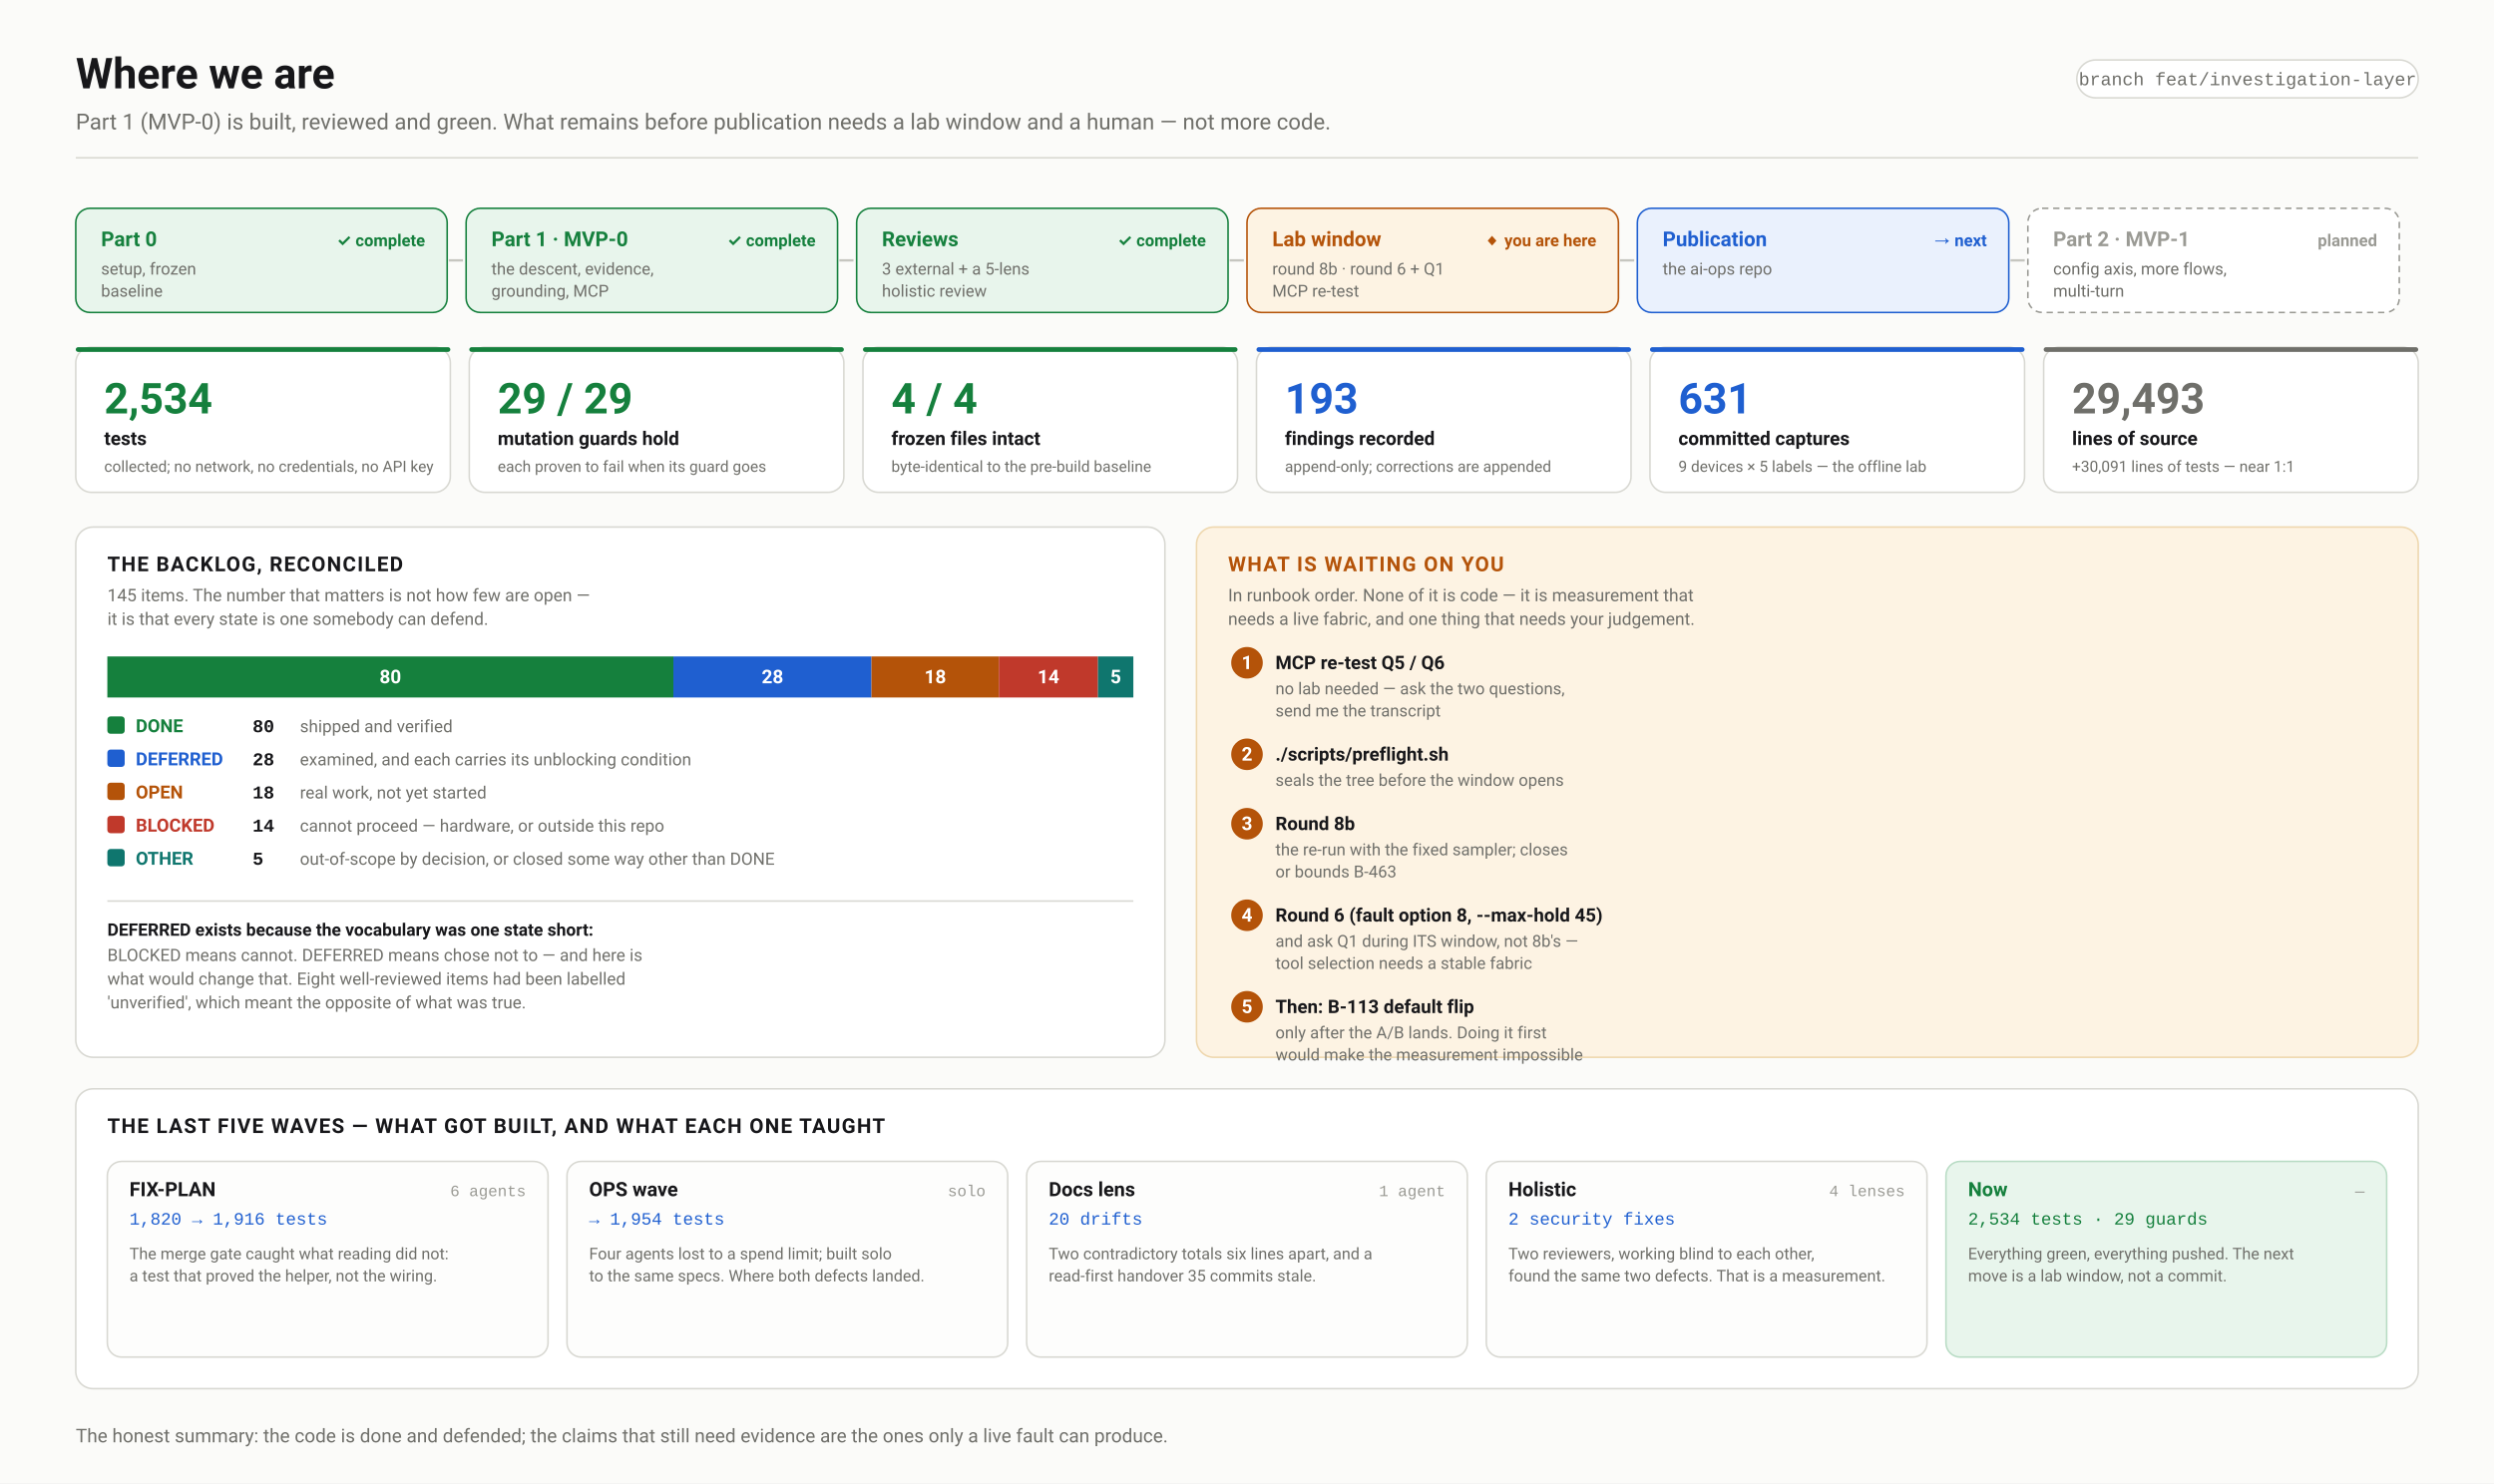
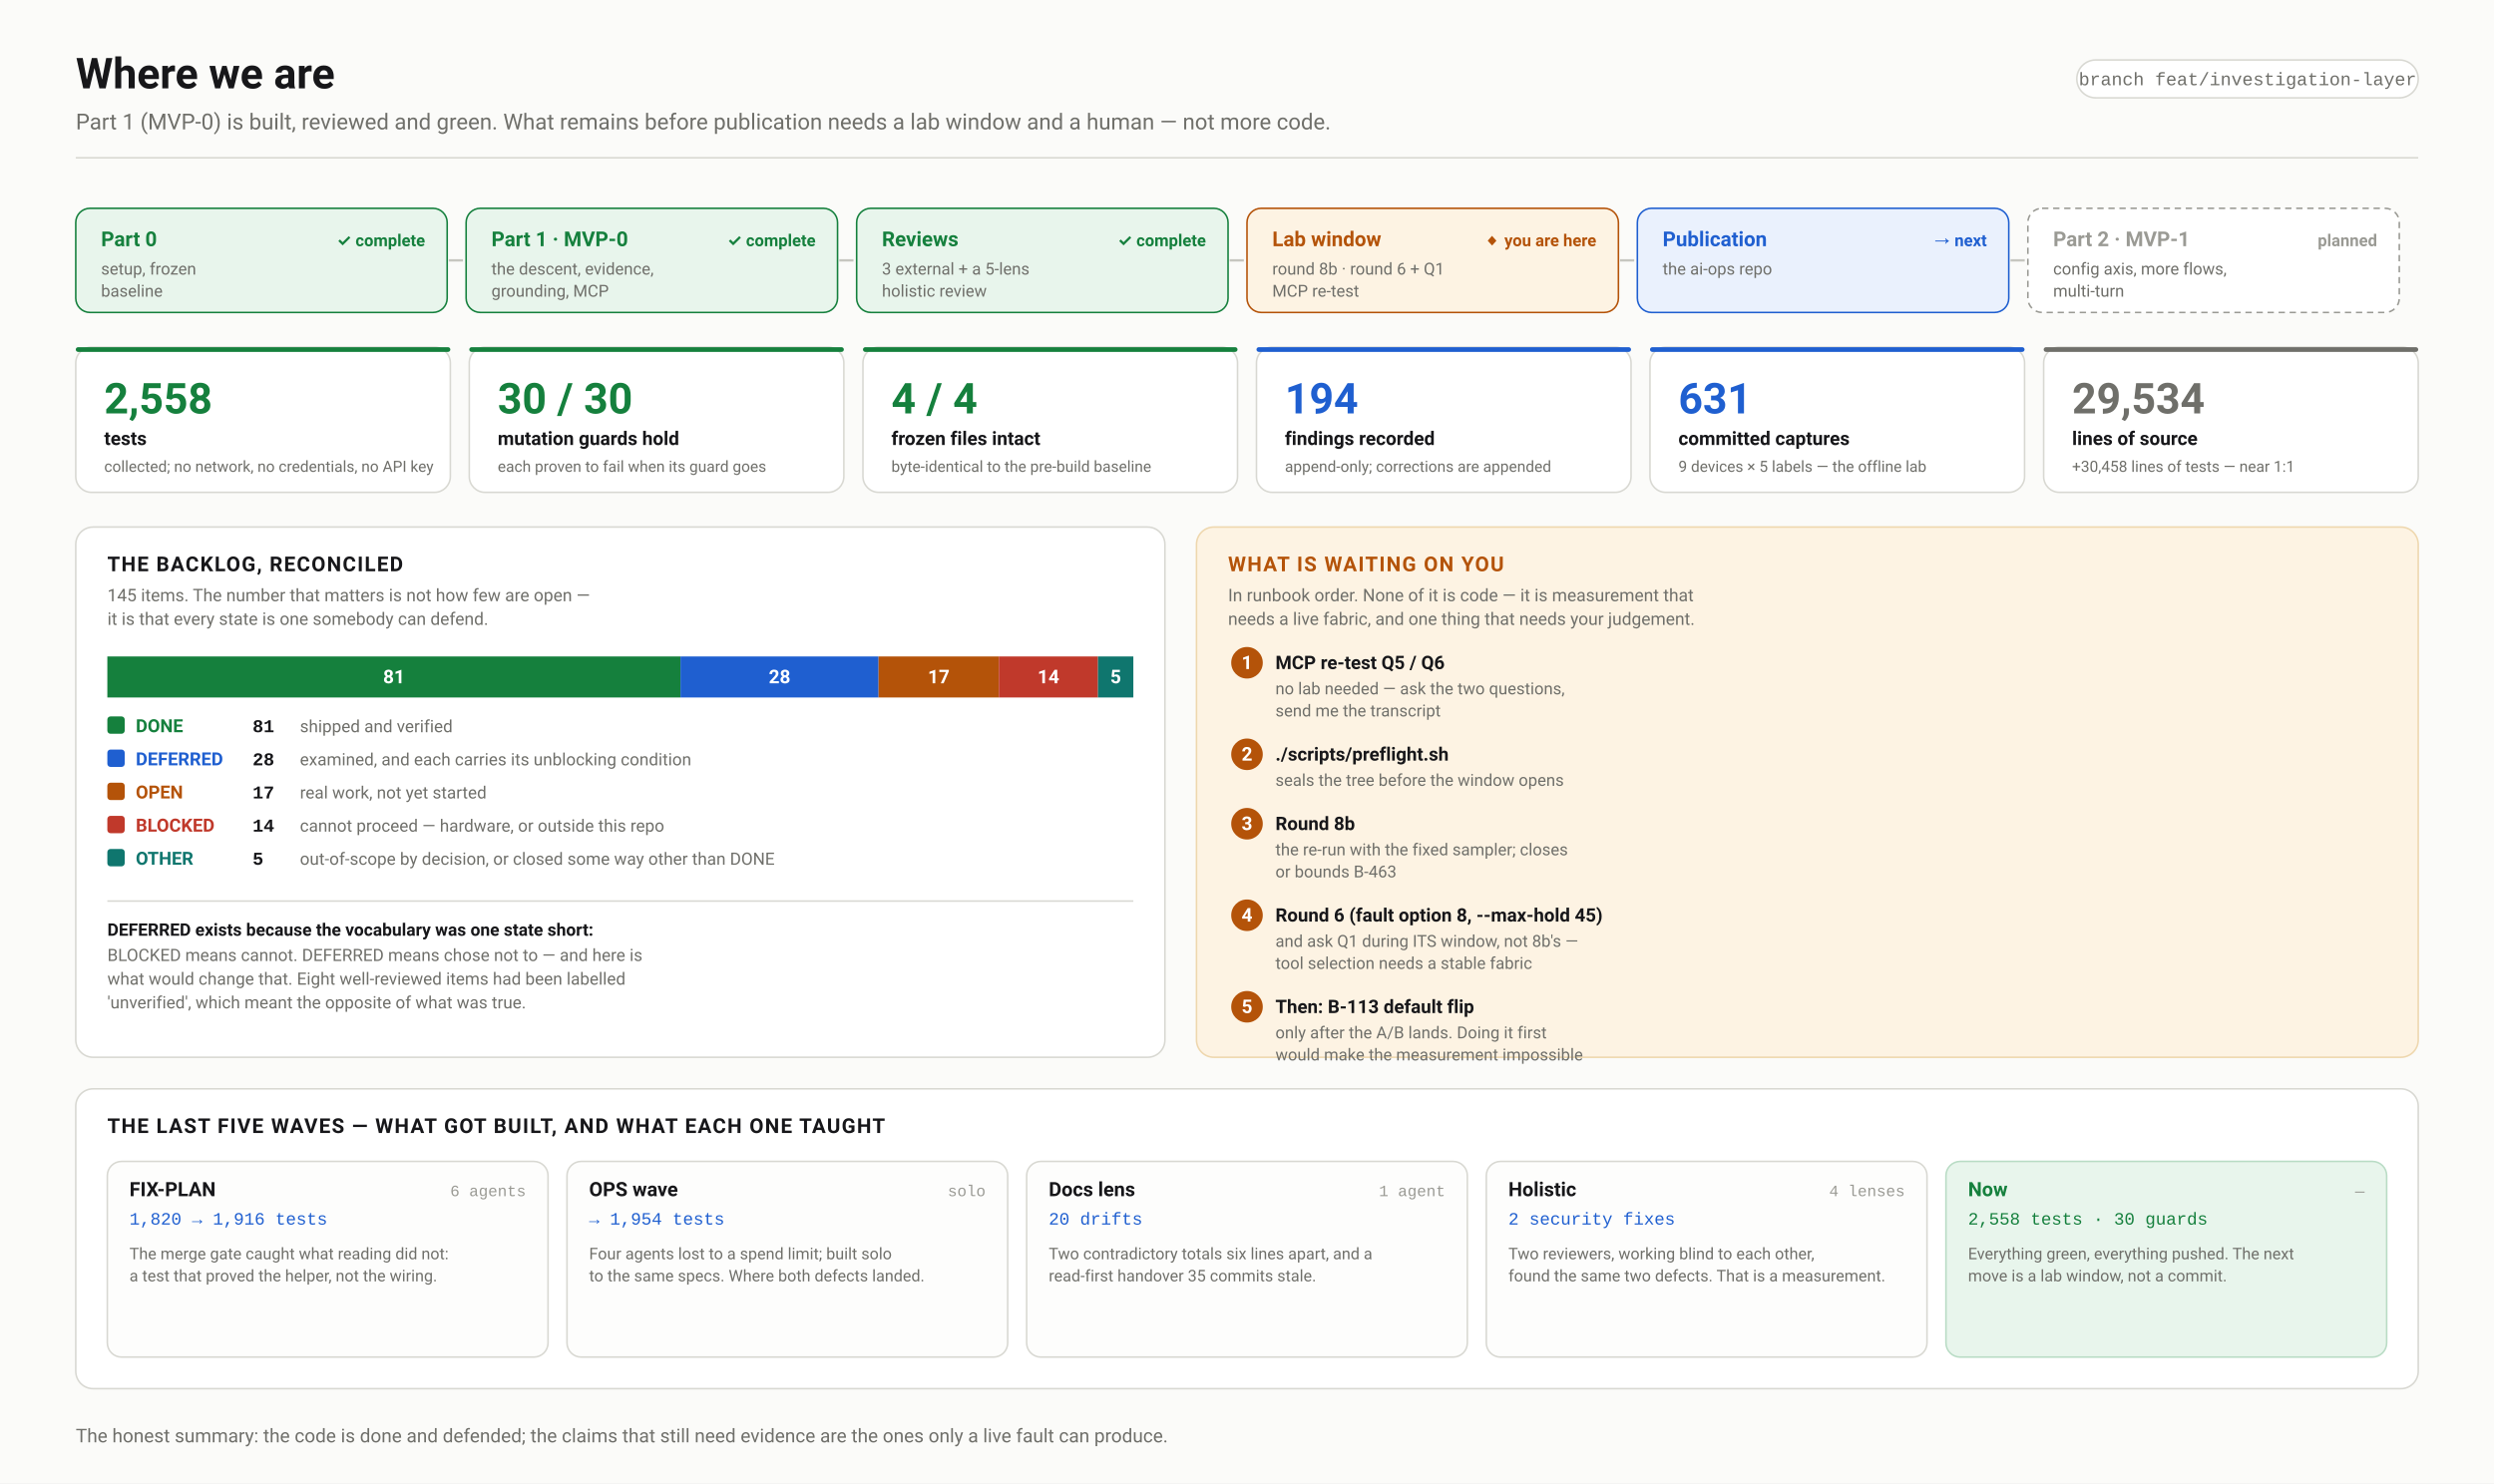
<svg xmlns="http://www.w3.org/2000/svg" width="1580" height="940" viewBox="0 0 1580 940" font-family="ui-sans-serif,-apple-system,'Segoe UI',Roboto,Helvetica,Arial,sans-serif">
  <defs>
    <marker id="arw" viewBox="0 0 10 10" refX="9" refY="5" markerWidth="6" markerHeight="6" orient="auto-start-reverse">
      <path d="M 0 0 L 10 5 L 0 10 z" fill="#6f6f6a" />
    </marker>
    <marker id="arwb" viewBox="0 0 10 10" refX="9" refY="5" markerWidth="6" markerHeight="6" orient="auto-start-reverse">
      <path d="M 0 0 L 10 5 L 0 10 z" fill="#1f5fd0" />
    </marker>
    <marker id="arwr" viewBox="0 0 10 10" refX="9" refY="5" markerWidth="6" markerHeight="6" orient="auto-start-reverse">
      <path d="M 0 0 L 10 5 L 0 10 z" fill="#c0392b" />
    </marker>
    <marker id="arwp" viewBox="0 0 10 10" refX="9" refY="5" markerWidth="6" markerHeight="6" orient="auto-start-reverse">
      <path d="M 0 0 L 10 5 L 0 10 z" fill="#6d28d9" />
    </marker>
    <marker id="arwg" viewBox="0 0 10 10" refX="9" refY="5" markerWidth="6" markerHeight="6" orient="auto-start-reverse">
      <path d="M 0 0 L 10 5 L 0 10 z" fill="#15803d" />
    </marker>
  </defs>
  <rect width="1580" height="940" fill="#fbfbf9" />
  <text x="48.0" y="56.0" font-family="ui-sans-serif,-apple-system,'Segoe UI',Roboto,Helvetica,Arial,sans-serif" font-size="27" font-weight="700" fill="#17171a" text-anchor="start">Where we are</text>
  <text x="48.0" y="82.0" font-family="ui-sans-serif,-apple-system,'Segoe UI',Roboto,Helvetica,Arial,sans-serif" font-size="14" font-weight="400" fill="#6f6f6a" text-anchor="start">Part 1 (MVP-0) is built, reviewed and green. What remains before publication needs a lab window and a human — not more code.</text>
  <rect x="1315.7" y="38.0" width="216.3" height="24.0" rx="12" fill="#fff" stroke="#d8d8d2" stroke-width="1" />
  <text x="1423.9" y="54.0" font-family="ui-monospace,'SF Mono',Menlo,Consolas,'Liberation Mono',monospace" font-size="11.5" font-weight="400" fill="#6f6f6a" text-anchor="middle">branch feat/investigation-layer</text>
  <line x1="48.0" y1="100.0" x2="1532.0" y2="100.0" stroke="#d8d8d2" stroke-width="1" />
  <rect x="48.0" y="132.0" width="235.3" height="66.0" rx="9" fill="#e8f5ec" stroke="#15803d" stroke-width="1" />
  <text x="64.0" y="156.0" font-family="ui-sans-serif,-apple-system,'Segoe UI',Roboto,Helvetica,Arial,sans-serif" font-size="13" font-weight="700" fill="#15803d" text-anchor="start">Part 0</text>
  <text x="64.0" y="174.0" font-family="ui-sans-serif,-apple-system,'Segoe UI',Roboto,Helvetica,Arial,sans-serif" font-size="10.5" font-weight="400" fill="#6f6f6a" text-anchor="start">setup, frozen</text>
  <text x="64.0" y="188.0" font-family="ui-sans-serif,-apple-system,'Segoe UI',Roboto,Helvetica,Arial,sans-serif" font-size="10.5" font-weight="400" fill="#6f6f6a" text-anchor="start">baseline</text>
  <text x="269.3" y="156.0" font-family="ui-sans-serif,-apple-system,'Segoe UI',Roboto,Helvetica,Arial,sans-serif" font-size="10.5" font-weight="700" fill="#15803d" text-anchor="end">✓ complete</text>
  <line x1="284.3" y1="165.0" x2="293.3" y2="165.0" stroke="#c6c6c0" stroke-width="1.5" />
  <rect x="295.3" y="132.0" width="235.3" height="66.0" rx="9" fill="#e8f5ec" stroke="#15803d" stroke-width="1" />
  <text x="311.3" y="156.0" font-family="ui-sans-serif,-apple-system,'Segoe UI',Roboto,Helvetica,Arial,sans-serif" font-size="13" font-weight="700" fill="#15803d" text-anchor="start">Part 1 · MVP-0</text>
  <text x="311.3" y="174.0" font-family="ui-sans-serif,-apple-system,'Segoe UI',Roboto,Helvetica,Arial,sans-serif" font-size="10.5" font-weight="400" fill="#6f6f6a" text-anchor="start">the descent, evidence,</text>
  <text x="311.3" y="188.0" font-family="ui-sans-serif,-apple-system,'Segoe UI',Roboto,Helvetica,Arial,sans-serif" font-size="10.5" font-weight="400" fill="#6f6f6a" text-anchor="start">grounding, MCP</text>
  <text x="516.7" y="156.0" font-family="ui-sans-serif,-apple-system,'Segoe UI',Roboto,Helvetica,Arial,sans-serif" font-size="10.5" font-weight="700" fill="#15803d" text-anchor="end">✓ complete</text>
  <line x1="531.7" y1="165.0" x2="540.7" y2="165.0" stroke="#c6c6c0" stroke-width="1.5" />
  <rect x="542.7" y="132.0" width="235.3" height="66.0" rx="9" fill="#e8f5ec" stroke="#15803d" stroke-width="1" />
  <text x="558.7" y="156.0" font-family="ui-sans-serif,-apple-system,'Segoe UI',Roboto,Helvetica,Arial,sans-serif" font-size="13" font-weight="700" fill="#15803d" text-anchor="start">Reviews</text>
  <text x="558.7" y="174.0" font-family="ui-sans-serif,-apple-system,'Segoe UI',Roboto,Helvetica,Arial,sans-serif" font-size="10.5" font-weight="400" fill="#6f6f6a" text-anchor="start">3 external + a 5-lens</text>
  <text x="558.7" y="188.0" font-family="ui-sans-serif,-apple-system,'Segoe UI',Roboto,Helvetica,Arial,sans-serif" font-size="10.5" font-weight="400" fill="#6f6f6a" text-anchor="start">holistic review</text>
  <text x="764.0" y="156.0" font-family="ui-sans-serif,-apple-system,'Segoe UI',Roboto,Helvetica,Arial,sans-serif" font-size="10.5" font-weight="700" fill="#15803d" text-anchor="end">✓ complete</text>
  <line x1="779.0" y1="165.0" x2="788.0" y2="165.0" stroke="#c6c6c0" stroke-width="1.5" />
  <rect x="790.0" y="132.0" width="235.3" height="66.0" rx="9" fill="#fdf3e3" stroke="#b45309" stroke-width="1" />
  <text x="806.0" y="156.0" font-family="ui-sans-serif,-apple-system,'Segoe UI',Roboto,Helvetica,Arial,sans-serif" font-size="13" font-weight="700" fill="#b45309" text-anchor="start">Lab window</text>
  <text x="806.0" y="174.0" font-family="ui-sans-serif,-apple-system,'Segoe UI',Roboto,Helvetica,Arial,sans-serif" font-size="10.5" font-weight="400" fill="#6f6f6a" text-anchor="start">round 8b · round 6 + Q1</text>
  <text x="806.0" y="188.0" font-family="ui-sans-serif,-apple-system,'Segoe UI',Roboto,Helvetica,Arial,sans-serif" font-size="10.5" font-weight="400" fill="#6f6f6a" text-anchor="start">MCP re-test</text>
  <text x="1011.3" y="156.0" font-family="ui-sans-serif,-apple-system,'Segoe UI',Roboto,Helvetica,Arial,sans-serif" font-size="10.5" font-weight="700" fill="#b45309" text-anchor="end">◆ you are here</text>
  <line x1="1026.3" y1="165.0" x2="1035.3" y2="165.0" stroke="#c6c6c0" stroke-width="1.5" />
  <rect x="1037.3" y="132.0" width="235.3" height="66.0" rx="9" fill="#eaf1fd" stroke="#1f5fd0" stroke-width="1" />
  <text x="1053.3" y="156.0" font-family="ui-sans-serif,-apple-system,'Segoe UI',Roboto,Helvetica,Arial,sans-serif" font-size="13" font-weight="700" fill="#1f5fd0" text-anchor="start">Publication</text>
  <text x="1053.3" y="174.0" font-family="ui-sans-serif,-apple-system,'Segoe UI',Roboto,Helvetica,Arial,sans-serif" font-size="10.5" font-weight="400" fill="#6f6f6a" text-anchor="start">the ai-ops repo</text>
  <text x="1258.7" y="156.0" font-family="ui-sans-serif,-apple-system,'Segoe UI',Roboto,Helvetica,Arial,sans-serif" font-size="10.5" font-weight="700" fill="#1f5fd0" text-anchor="end">→ next</text>
  <line x1="1273.7" y1="165.0" x2="1282.7" y2="165.0" stroke="#c6c6c0" stroke-width="1.5" />
  <rect x="1284.7" y="132.0" width="235.3" height="66.0" rx="9" fill="#ffffff" stroke="#9a9a94" stroke-width="1" stroke-dasharray="4 3" />
  <text x="1300.7" y="156.0" font-family="ui-sans-serif,-apple-system,'Segoe UI',Roboto,Helvetica,Arial,sans-serif" font-size="13" font-weight="700" fill="#9a9a94" text-anchor="start">Part 2 · MVP-1</text>
  <text x="1300.7" y="174.0" font-family="ui-sans-serif,-apple-system,'Segoe UI',Roboto,Helvetica,Arial,sans-serif" font-size="10.5" font-weight="400" fill="#6f6f6a" text-anchor="start">config axis, more flows,</text>
  <text x="1300.7" y="188.0" font-family="ui-sans-serif,-apple-system,'Segoe UI',Roboto,Helvetica,Arial,sans-serif" font-size="10.5" font-weight="400" fill="#6f6f6a" text-anchor="start">multi-turn</text>
  <text x="1506.0" y="156.0" font-family="ui-sans-serif,-apple-system,'Segoe UI',Roboto,Helvetica,Arial,sans-serif" font-size="10.5" font-weight="700" fill="#9a9a94" text-anchor="end">planned</text>
  <rect x="48.0" y="220.0" width="237.3" height="92.0" rx="10" fill="#ffffff" stroke="#d8d8d2" stroke-width="1" />
  <rect x="48.0" y="220.0" width="237.3" height="3.0" rx="1.5" fill="#15803d" stroke="none" stroke-width="1" />
-   <text x="66.0" y="262.0" font-family="ui-sans-serif,-apple-system,'Segoe UI',Roboto,Helvetica,Arial,sans-serif" font-size="27" font-weight="700" fill="#15803d" text-anchor="start">2,534</text>
+   <text x="66.0" y="262.0" font-family="ui-sans-serif,-apple-system,'Segoe UI',Roboto,Helvetica,Arial,sans-serif" font-size="27" font-weight="700" fill="#15803d" text-anchor="start">2,558</text>
  <text x="66.0" y="282.0" font-family="ui-sans-serif,-apple-system,'Segoe UI',Roboto,Helvetica,Arial,sans-serif" font-size="12" font-weight="600" fill="#17171a" text-anchor="start">tests</text>
  <text x="66.0" y="299.0" font-family="ui-sans-serif,-apple-system,'Segoe UI',Roboto,Helvetica,Arial,sans-serif" font-size="9.8" font-weight="400" fill="#6f6f6a" text-anchor="start">collected; no network, no credentials, no API key</text>
  <rect x="297.3" y="220.0" width="237.3" height="92.0" rx="10" fill="#ffffff" stroke="#d8d8d2" stroke-width="1" />
  <rect x="297.3" y="220.0" width="237.3" height="3.0" rx="1.5" fill="#15803d" stroke="none" stroke-width="1" />
-   <text x="315.3" y="262.0" font-family="ui-sans-serif,-apple-system,'Segoe UI',Roboto,Helvetica,Arial,sans-serif" font-size="27" font-weight="700" fill="#15803d" text-anchor="start">29 / 29</text>
+   <text x="315.3" y="262.0" font-family="ui-sans-serif,-apple-system,'Segoe UI',Roboto,Helvetica,Arial,sans-serif" font-size="27" font-weight="700" fill="#15803d" text-anchor="start">30 / 30</text>
  <text x="315.3" y="282.0" font-family="ui-sans-serif,-apple-system,'Segoe UI',Roboto,Helvetica,Arial,sans-serif" font-size="12" font-weight="600" fill="#17171a" text-anchor="start">mutation guards hold</text>
  <text x="315.3" y="299.0" font-family="ui-sans-serif,-apple-system,'Segoe UI',Roboto,Helvetica,Arial,sans-serif" font-size="9.8" font-weight="400" fill="#6f6f6a" text-anchor="start">each proven to fail when its guard goes</text>
  <rect x="546.7" y="220.0" width="237.3" height="92.0" rx="10" fill="#ffffff" stroke="#d8d8d2" stroke-width="1" />
  <rect x="546.7" y="220.0" width="237.3" height="3.0" rx="1.5" fill="#15803d" stroke="none" stroke-width="1" />
  <text x="564.7" y="262.0" font-family="ui-sans-serif,-apple-system,'Segoe UI',Roboto,Helvetica,Arial,sans-serif" font-size="27" font-weight="700" fill="#15803d" text-anchor="start">4 / 4</text>
  <text x="564.7" y="282.0" font-family="ui-sans-serif,-apple-system,'Segoe UI',Roboto,Helvetica,Arial,sans-serif" font-size="12" font-weight="600" fill="#17171a" text-anchor="start">frozen files intact</text>
  <text x="564.7" y="299.0" font-family="ui-sans-serif,-apple-system,'Segoe UI',Roboto,Helvetica,Arial,sans-serif" font-size="9.8" font-weight="400" fill="#6f6f6a" text-anchor="start">byte-identical to the pre-build baseline</text>
  <rect x="796.0" y="220.0" width="237.3" height="92.0" rx="10" fill="#ffffff" stroke="#d8d8d2" stroke-width="1" />
  <rect x="796.0" y="220.0" width="237.3" height="3.0" rx="1.5" fill="#1f5fd0" stroke="none" stroke-width="1" />
-   <text x="814.0" y="262.0" font-family="ui-sans-serif,-apple-system,'Segoe UI',Roboto,Helvetica,Arial,sans-serif" font-size="27" font-weight="700" fill="#1f5fd0" text-anchor="start">193</text>
+   <text x="814.0" y="262.0" font-family="ui-sans-serif,-apple-system,'Segoe UI',Roboto,Helvetica,Arial,sans-serif" font-size="27" font-weight="700" fill="#1f5fd0" text-anchor="start">194</text>
  <text x="814.0" y="282.0" font-family="ui-sans-serif,-apple-system,'Segoe UI',Roboto,Helvetica,Arial,sans-serif" font-size="12" font-weight="600" fill="#17171a" text-anchor="start">findings recorded</text>
  <text x="814.0" y="299.0" font-family="ui-sans-serif,-apple-system,'Segoe UI',Roboto,Helvetica,Arial,sans-serif" font-size="9.8" font-weight="400" fill="#6f6f6a" text-anchor="start">append-only; corrections are appended</text>
  <rect x="1045.3" y="220.0" width="237.3" height="92.0" rx="10" fill="#ffffff" stroke="#d8d8d2" stroke-width="1" />
  <rect x="1045.3" y="220.0" width="237.3" height="3.0" rx="1.5" fill="#1f5fd0" stroke="none" stroke-width="1" />
  <text x="1063.3" y="262.0" font-family="ui-sans-serif,-apple-system,'Segoe UI',Roboto,Helvetica,Arial,sans-serif" font-size="27" font-weight="700" fill="#1f5fd0" text-anchor="start">631</text>
  <text x="1063.3" y="282.0" font-family="ui-sans-serif,-apple-system,'Segoe UI',Roboto,Helvetica,Arial,sans-serif" font-size="12" font-weight="600" fill="#17171a" text-anchor="start">committed captures</text>
  <text x="1063.3" y="299.0" font-family="ui-sans-serif,-apple-system,'Segoe UI',Roboto,Helvetica,Arial,sans-serif" font-size="9.8" font-weight="400" fill="#6f6f6a" text-anchor="start">9 devices × 5 labels — the offline lab</text>
  <rect x="1294.7" y="220.0" width="237.3" height="92.0" rx="10" fill="#ffffff" stroke="#d8d8d2" stroke-width="1" />
  <rect x="1294.7" y="220.0" width="237.3" height="3.0" rx="1.5" fill="#6f6f6a" stroke="none" stroke-width="1" />
-   <text x="1312.7" y="262.0" font-family="ui-sans-serif,-apple-system,'Segoe UI',Roboto,Helvetica,Arial,sans-serif" font-size="27" font-weight="700" fill="#6f6f6a" text-anchor="start">29,493</text>
+   <text x="1312.7" y="262.0" font-family="ui-sans-serif,-apple-system,'Segoe UI',Roboto,Helvetica,Arial,sans-serif" font-size="27" font-weight="700" fill="#6f6f6a" text-anchor="start">29,534</text>
  <text x="1312.7" y="282.0" font-family="ui-sans-serif,-apple-system,'Segoe UI',Roboto,Helvetica,Arial,sans-serif" font-size="12" font-weight="600" fill="#17171a" text-anchor="start">lines of source</text>
-   <text x="1312.7" y="299.0" font-family="ui-sans-serif,-apple-system,'Segoe UI',Roboto,Helvetica,Arial,sans-serif" font-size="9.8" font-weight="400" fill="#6f6f6a" text-anchor="start">+30,091 lines of tests — near 1:1</text>
+   <text x="1312.7" y="299.0" font-family="ui-sans-serif,-apple-system,'Segoe UI',Roboto,Helvetica,Arial,sans-serif" font-size="9.8" font-weight="400" fill="#6f6f6a" text-anchor="start">+30,458 lines of tests — near 1:1</text>
  <rect x="48.0" y="334.0" width="690.0" height="336.0" rx="11" fill="#ffffff" stroke="#d8d8d2" stroke-width="1" />
  <text x="68.0" y="362.0" font-family="ui-sans-serif,-apple-system,'Segoe UI',Roboto,Helvetica,Arial,sans-serif" font-size="13" font-weight="700" fill="#17171a" text-anchor="start" letter-spacing="0.8">THE BACKLOG, RECONCILED</text>
  <text x="68.0" y="381.0" font-family="ui-sans-serif,-apple-system,'Segoe UI',Roboto,Helvetica,Arial,sans-serif" font-size="11" font-weight="400" fill="#6f6f6a" text-anchor="start">145 items. The number that matters is not how few are open —</text>
  <text x="68.0" y="396.0" font-family="ui-sans-serif,-apple-system,'Segoe UI',Roboto,Helvetica,Arial,sans-serif" font-size="11" font-weight="400" fill="#6f6f6a" text-anchor="start">it is that every state is one somebody can defend.</text>
-   <rect x="68.0" y="416.0" width="358.6" height="26.0" rx="0" fill="#15803d" stroke="none" stroke-width="1" />
-   <text x="247.3" y="433.0" font-family="ui-sans-serif,-apple-system,'Segoe UI',Roboto,Helvetica,Arial,sans-serif" font-size="12" font-weight="700" fill="#fff" text-anchor="middle">80</text>
-   <rect x="426.6" y="416.0" width="125.5" height="26.0" rx="0" fill="#1f5fd0" stroke="none" stroke-width="1" />
-   <text x="489.4" y="433.0" font-family="ui-sans-serif,-apple-system,'Segoe UI',Roboto,Helvetica,Arial,sans-serif" font-size="12" font-weight="700" fill="#fff" text-anchor="middle">28</text>
-   <rect x="552.1" y="416.0" width="80.7" height="26.0" rx="0" fill="#b45309" stroke="none" stroke-width="1" />
-   <text x="592.5" y="433.0" font-family="ui-sans-serif,-apple-system,'Segoe UI',Roboto,Helvetica,Arial,sans-serif" font-size="12" font-weight="700" fill="#fff" text-anchor="middle">18</text>
+   <rect x="68.0" y="416.0" width="363.1" height="26.0" rx="0" fill="#15803d" stroke="none" stroke-width="1" />
+   <text x="249.6" y="433.0" font-family="ui-sans-serif,-apple-system,'Segoe UI',Roboto,Helvetica,Arial,sans-serif" font-size="12" font-weight="700" fill="#fff" text-anchor="middle">81</text>
+   <rect x="431.1" y="416.0" width="125.5" height="26.0" rx="0" fill="#1f5fd0" stroke="none" stroke-width="1" />
+   <text x="493.9" y="433.0" font-family="ui-sans-serif,-apple-system,'Segoe UI',Roboto,Helvetica,Arial,sans-serif" font-size="12" font-weight="700" fill="#fff" text-anchor="middle">28</text>
+   <rect x="556.6" y="416.0" width="76.2" height="26.0" rx="0" fill="#b45309" stroke="none" stroke-width="1" />
+   <text x="594.7" y="433.0" font-family="ui-sans-serif,-apple-system,'Segoe UI',Roboto,Helvetica,Arial,sans-serif" font-size="12" font-weight="700" fill="#fff" text-anchor="middle">17</text>
  <rect x="632.8" y="416.0" width="62.8" height="26.0" rx="0" fill="#c0392b" stroke="none" stroke-width="1" />
  <text x="664.2" y="433.0" font-family="ui-sans-serif,-apple-system,'Segoe UI',Roboto,Helvetica,Arial,sans-serif" font-size="12" font-weight="700" fill="#fff" text-anchor="middle">14</text>
  <rect x="695.6" y="416.0" width="22.4" height="26.0" rx="0" fill="#0f766e" stroke="none" stroke-width="1" />
  <text x="706.8" y="433.0" font-family="ui-sans-serif,-apple-system,'Segoe UI',Roboto,Helvetica,Arial,sans-serif" font-size="12" font-weight="700" fill="#fff" text-anchor="middle">5</text>
  <rect x="68.0" y="416.0" width="650.0" height="26.0" rx="0" fill="none" stroke="#ffffff" stroke-width="0" />
  <rect x="68.0" y="454.0" width="11.0" height="11.0" rx="2" fill="#15803d" stroke="none" stroke-width="1" />
  <text x="86.0" y="464.0" font-family="ui-sans-serif,-apple-system,'Segoe UI',Roboto,Helvetica,Arial,sans-serif" font-size="11.5" font-weight="650" fill="#15803d" text-anchor="start">DONE</text>
-   <text x="160.0" y="464.0" font-family="ui-monospace,'SF Mono',Menlo,Consolas,'Liberation Mono',monospace" font-size="11.5" font-weight="700" fill="#17171a" text-anchor="start">80</text>
+   <text x="160.0" y="464.0" font-family="ui-monospace,'SF Mono',Menlo,Consolas,'Liberation Mono',monospace" font-size="11.5" font-weight="700" fill="#17171a" text-anchor="start">81</text>
  <text x="190.0" y="464.0" font-family="ui-sans-serif,-apple-system,'Segoe UI',Roboto,Helvetica,Arial,sans-serif" font-size="10.8" font-weight="400" fill="#6f6f6a" text-anchor="start">shipped and verified</text>
  <rect x="68.0" y="475.0" width="11.0" height="11.0" rx="2" fill="#1f5fd0" stroke="none" stroke-width="1" />
  <text x="86.0" y="485.0" font-family="ui-sans-serif,-apple-system,'Segoe UI',Roboto,Helvetica,Arial,sans-serif" font-size="11.5" font-weight="650" fill="#1f5fd0" text-anchor="start">DEFERRED</text>
  <text x="160.0" y="485.0" font-family="ui-monospace,'SF Mono',Menlo,Consolas,'Liberation Mono',monospace" font-size="11.5" font-weight="700" fill="#17171a" text-anchor="start">28</text>
  <text x="190.0" y="485.0" font-family="ui-sans-serif,-apple-system,'Segoe UI',Roboto,Helvetica,Arial,sans-serif" font-size="10.8" font-weight="400" fill="#6f6f6a" text-anchor="start">examined, and each carries its unblocking condition</text>
  <rect x="68.0" y="496.0" width="11.0" height="11.0" rx="2" fill="#b45309" stroke="none" stroke-width="1" />
  <text x="86.0" y="506.0" font-family="ui-sans-serif,-apple-system,'Segoe UI',Roboto,Helvetica,Arial,sans-serif" font-size="11.5" font-weight="650" fill="#b45309" text-anchor="start">OPEN</text>
-   <text x="160.0" y="506.0" font-family="ui-monospace,'SF Mono',Menlo,Consolas,'Liberation Mono',monospace" font-size="11.5" font-weight="700" fill="#17171a" text-anchor="start">18</text>
+   <text x="160.0" y="506.0" font-family="ui-monospace,'SF Mono',Menlo,Consolas,'Liberation Mono',monospace" font-size="11.5" font-weight="700" fill="#17171a" text-anchor="start">17</text>
  <text x="190.0" y="506.0" font-family="ui-sans-serif,-apple-system,'Segoe UI',Roboto,Helvetica,Arial,sans-serif" font-size="10.8" font-weight="400" fill="#6f6f6a" text-anchor="start">real work, not yet started</text>
  <rect x="68.0" y="517.0" width="11.0" height="11.0" rx="2" fill="#c0392b" stroke="none" stroke-width="1" />
  <text x="86.0" y="527.0" font-family="ui-sans-serif,-apple-system,'Segoe UI',Roboto,Helvetica,Arial,sans-serif" font-size="11.5" font-weight="650" fill="#c0392b" text-anchor="start">BLOCKED</text>
  <text x="160.0" y="527.0" font-family="ui-monospace,'SF Mono',Menlo,Consolas,'Liberation Mono',monospace" font-size="11.5" font-weight="700" fill="#17171a" text-anchor="start">14</text>
  <text x="190.0" y="527.0" font-family="ui-sans-serif,-apple-system,'Segoe UI',Roboto,Helvetica,Arial,sans-serif" font-size="10.8" font-weight="400" fill="#6f6f6a" text-anchor="start">cannot proceed — hardware, or outside this repo</text>
  <rect x="68.0" y="538.0" width="11.0" height="11.0" rx="2" fill="#0f766e" stroke="none" stroke-width="1" />
  <text x="86.0" y="548.0" font-family="ui-sans-serif,-apple-system,'Segoe UI',Roboto,Helvetica,Arial,sans-serif" font-size="11.5" font-weight="650" fill="#0f766e" text-anchor="start">OTHER</text>
  <text x="160.0" y="548.0" font-family="ui-monospace,'SF Mono',Menlo,Consolas,'Liberation Mono',monospace" font-size="11.5" font-weight="700" fill="#17171a" text-anchor="start">5</text>
  <text x="190.0" y="548.0" font-family="ui-sans-serif,-apple-system,'Segoe UI',Roboto,Helvetica,Arial,sans-serif" font-size="10.8" font-weight="400" fill="#6f6f6a" text-anchor="start">out-of-scope by decision, or closed some way other than DONE</text>
  <line x1="68.0" y1="571.0" x2="718.0" y2="571.0" stroke="#d8d8d2" stroke-width="1" />
  <text x="68.0" y="593.0" font-family="ui-sans-serif,-apple-system,'Segoe UI',Roboto,Helvetica,Arial,sans-serif" font-size="11" font-weight="600" fill="#17171a" text-anchor="start">DEFERRED exists because the vocabulary was one state short:</text>
  <text x="68.0" y="609.0" font-family="ui-sans-serif,-apple-system,'Segoe UI',Roboto,Helvetica,Arial,sans-serif" font-size="10.8" font-weight="400" fill="#6f6f6a" text-anchor="start">BLOCKED means cannot. DEFERRED means chose not to — and here is</text>
  <text x="68.0" y="624.0" font-family="ui-sans-serif,-apple-system,'Segoe UI',Roboto,Helvetica,Arial,sans-serif" font-size="10.8" font-weight="400" fill="#6f6f6a" text-anchor="start">what would change that. Eight well-reviewed items had been labelled</text>
  <text x="68.0" y="639.0" font-family="ui-sans-serif,-apple-system,'Segoe UI',Roboto,Helvetica,Arial,sans-serif" font-size="10.8" font-weight="400" fill="#6f6f6a" text-anchor="start">'unverified', which meant the opposite of what was true.</text>
  <rect x="758.0" y="334.0" width="774.0" height="336.0" rx="11" fill="#fdf3e3" stroke="#eed7ae" stroke-width="1" />
  <text x="778.0" y="362.0" font-family="ui-sans-serif,-apple-system,'Segoe UI',Roboto,Helvetica,Arial,sans-serif" font-size="13" font-weight="700" fill="#b45309" text-anchor="start" letter-spacing="0.8">WHAT IS WAITING ON YOU</text>
  <text x="778.0" y="381.0" font-family="ui-sans-serif,-apple-system,'Segoe UI',Roboto,Helvetica,Arial,sans-serif" font-size="11" font-weight="400" fill="#6f6f6a" text-anchor="start">In runbook order. None of it is code — it is measurement that</text>
  <text x="778.0" y="396.0" font-family="ui-sans-serif,-apple-system,'Segoe UI',Roboto,Helvetica,Arial,sans-serif" font-size="11" font-weight="400" fill="#6f6f6a" text-anchor="start">needs a live fabric, and one thing that needs your judgement.</text>
  <circle cx="790.0" cy="420.0" r="10" fill="#b45309" />
  <text x="790.0" y="424.0" font-family="ui-sans-serif,-apple-system,'Segoe UI',Roboto,Helvetica,Arial,sans-serif" font-size="12" font-weight="700" fill="#fff" text-anchor="middle">1</text>
  <text x="808.0" y="424.0" font-family="ui-sans-serif,-apple-system,'Segoe UI',Roboto,Helvetica,Arial,sans-serif" font-size="11.8" font-weight="650" fill="#17171a" text-anchor="start">MCP re-test Q5 / Q6</text>
  <text x="808.0" y="440.0" font-family="ui-sans-serif,-apple-system,'Segoe UI',Roboto,Helvetica,Arial,sans-serif" font-size="10.5" font-weight="400" fill="#6f6f6a" text-anchor="start">no lab needed — ask the two questions,</text>
  <text x="808.0" y="454.0" font-family="ui-sans-serif,-apple-system,'Segoe UI',Roboto,Helvetica,Arial,sans-serif" font-size="10.5" font-weight="400" fill="#6f6f6a" text-anchor="start">send me the transcript</text>
  <circle cx="790.0" cy="478.0" r="10" fill="#b45309" />
  <text x="790.0" y="482.0" font-family="ui-sans-serif,-apple-system,'Segoe UI',Roboto,Helvetica,Arial,sans-serif" font-size="12" font-weight="700" fill="#fff" text-anchor="middle">2</text>
  <text x="808.0" y="482.0" font-family="ui-sans-serif,-apple-system,'Segoe UI',Roboto,Helvetica,Arial,sans-serif" font-size="11.8" font-weight="650" fill="#17171a" text-anchor="start">./scripts/preflight.sh</text>
  <text x="808.0" y="498.0" font-family="ui-sans-serif,-apple-system,'Segoe UI',Roboto,Helvetica,Arial,sans-serif" font-size="10.5" font-weight="400" fill="#6f6f6a" text-anchor="start">seals the tree before the window opens</text>
  <circle cx="790.0" cy="522.0" r="10" fill="#b45309" />
  <text x="790.0" y="526.0" font-family="ui-sans-serif,-apple-system,'Segoe UI',Roboto,Helvetica,Arial,sans-serif" font-size="12" font-weight="700" fill="#fff" text-anchor="middle">3</text>
  <text x="808.0" y="526.0" font-family="ui-sans-serif,-apple-system,'Segoe UI',Roboto,Helvetica,Arial,sans-serif" font-size="11.8" font-weight="650" fill="#17171a" text-anchor="start">Round 8b</text>
  <text x="808.0" y="542.0" font-family="ui-sans-serif,-apple-system,'Segoe UI',Roboto,Helvetica,Arial,sans-serif" font-size="10.5" font-weight="400" fill="#6f6f6a" text-anchor="start">the re-run with the fixed sampler; closes</text>
  <text x="808.0" y="556.0" font-family="ui-sans-serif,-apple-system,'Segoe UI',Roboto,Helvetica,Arial,sans-serif" font-size="10.5" font-weight="400" fill="#6f6f6a" text-anchor="start">or bounds B-463</text>
  <circle cx="790.0" cy="580.0" r="10" fill="#b45309" />
  <text x="790.0" y="584.0" font-family="ui-sans-serif,-apple-system,'Segoe UI',Roboto,Helvetica,Arial,sans-serif" font-size="12" font-weight="700" fill="#fff" text-anchor="middle">4</text>
  <text x="808.0" y="584.0" font-family="ui-sans-serif,-apple-system,'Segoe UI',Roboto,Helvetica,Arial,sans-serif" font-size="11.8" font-weight="650" fill="#17171a" text-anchor="start">Round 6 (fault option 8, --max-hold 45)</text>
  <text x="808.0" y="600.0" font-family="ui-sans-serif,-apple-system,'Segoe UI',Roboto,Helvetica,Arial,sans-serif" font-size="10.5" font-weight="400" fill="#6f6f6a" text-anchor="start">and ask Q1 during ITS window, not 8b's —</text>
  <text x="808.0" y="614.0" font-family="ui-sans-serif,-apple-system,'Segoe UI',Roboto,Helvetica,Arial,sans-serif" font-size="10.5" font-weight="400" fill="#6f6f6a" text-anchor="start">tool selection needs a stable fabric</text>
  <circle cx="790.0" cy="638.0" r="10" fill="#b45309" />
  <text x="790.0" y="642.0" font-family="ui-sans-serif,-apple-system,'Segoe UI',Roboto,Helvetica,Arial,sans-serif" font-size="12" font-weight="700" fill="#fff" text-anchor="middle">5</text>
  <text x="808.0" y="642.0" font-family="ui-sans-serif,-apple-system,'Segoe UI',Roboto,Helvetica,Arial,sans-serif" font-size="11.8" font-weight="650" fill="#17171a" text-anchor="start">Then: B-113 default flip</text>
  <text x="808.0" y="658.0" font-family="ui-sans-serif,-apple-system,'Segoe UI',Roboto,Helvetica,Arial,sans-serif" font-size="10.5" font-weight="400" fill="#6f6f6a" text-anchor="start">only after the A/B lands. Doing it first</text>
  <text x="808.0" y="672.0" font-family="ui-sans-serif,-apple-system,'Segoe UI',Roboto,Helvetica,Arial,sans-serif" font-size="10.5" font-weight="400" fill="#6f6f6a" text-anchor="start">would make the measurement impossible</text>
  <rect x="48.0" y="690.0" width="1484.0" height="190.0" rx="11" fill="#ffffff" stroke="#d8d8d2" stroke-width="1" />
  <text x="68.0" y="718.0" font-family="ui-sans-serif,-apple-system,'Segoe UI',Roboto,Helvetica,Arial,sans-serif" font-size="13" font-weight="700" fill="#17171a" text-anchor="start" letter-spacing="0.8">THE LAST FIVE WAVES — WHAT GOT BUILT, AND WHAT EACH ONE TAUGHT</text>
  <rect x="68.0" y="736.0" width="279.2" height="124.0" rx="9" fill="#fdfdfc" stroke="#d8d8d2" stroke-width="1" />
  <text x="82.0" y="758.0" font-family="ui-sans-serif,-apple-system,'Segoe UI',Roboto,Helvetica,Arial,sans-serif" font-size="12.5" font-weight="700" fill="#17171a" text-anchor="start">FIX-PLAN</text>
  <text x="333.2" y="758.0" font-family="ui-monospace,'SF Mono',Menlo,Consolas,'Liberation Mono',monospace" font-size="10" font-weight="400" fill="#9a9a94" text-anchor="end">6 agents</text>
  <text x="82.0" y="776.0" font-family="ui-monospace,'SF Mono',Menlo,Consolas,'Liberation Mono',monospace" font-size="11" font-weight="400" fill="#1f5fd0" text-anchor="start">1,820 → 1,916 tests</text>
  <text x="82.0" y="798.0" font-family="ui-sans-serif,-apple-system,'Segoe UI',Roboto,Helvetica,Arial,sans-serif" font-size="10.2" font-weight="400" fill="#6f6f6a" text-anchor="start">The merge gate caught what reading did not:</text>
  <text x="82.0" y="812.0" font-family="ui-sans-serif,-apple-system,'Segoe UI',Roboto,Helvetica,Arial,sans-serif" font-size="10.2" font-weight="400" fill="#6f6f6a" text-anchor="start">a test that proved the helper, not the wiring.</text>
  <rect x="359.2" y="736.0" width="279.2" height="124.0" rx="9" fill="#fdfdfc" stroke="#d8d8d2" stroke-width="1" />
  <text x="373.2" y="758.0" font-family="ui-sans-serif,-apple-system,'Segoe UI',Roboto,Helvetica,Arial,sans-serif" font-size="12.5" font-weight="700" fill="#17171a" text-anchor="start">OPS wave</text>
  <text x="624.4" y="758.0" font-family="ui-monospace,'SF Mono',Menlo,Consolas,'Liberation Mono',monospace" font-size="10" font-weight="400" fill="#9a9a94" text-anchor="end">solo</text>
  <text x="373.2" y="776.0" font-family="ui-monospace,'SF Mono',Menlo,Consolas,'Liberation Mono',monospace" font-size="11" font-weight="400" fill="#1f5fd0" text-anchor="start">→ 1,954 tests</text>
  <text x="373.2" y="798.0" font-family="ui-sans-serif,-apple-system,'Segoe UI',Roboto,Helvetica,Arial,sans-serif" font-size="10.2" font-weight="400" fill="#6f6f6a" text-anchor="start">Four agents lost to a spend limit; built solo</text>
  <text x="373.2" y="812.0" font-family="ui-sans-serif,-apple-system,'Segoe UI',Roboto,Helvetica,Arial,sans-serif" font-size="10.2" font-weight="400" fill="#6f6f6a" text-anchor="start">to the same specs. Where both defects landed.</text>
  <rect x="650.4" y="736.0" width="279.2" height="124.0" rx="9" fill="#fdfdfc" stroke="#d8d8d2" stroke-width="1" />
  <text x="664.4" y="758.0" font-family="ui-sans-serif,-apple-system,'Segoe UI',Roboto,Helvetica,Arial,sans-serif" font-size="12.5" font-weight="700" fill="#17171a" text-anchor="start">Docs lens</text>
  <text x="915.6" y="758.0" font-family="ui-monospace,'SF Mono',Menlo,Consolas,'Liberation Mono',monospace" font-size="10" font-weight="400" fill="#9a9a94" text-anchor="end">1 agent</text>
  <text x="664.4" y="776.0" font-family="ui-monospace,'SF Mono',Menlo,Consolas,'Liberation Mono',monospace" font-size="11" font-weight="400" fill="#1f5fd0" text-anchor="start">20 drifts</text>
  <text x="664.4" y="798.0" font-family="ui-sans-serif,-apple-system,'Segoe UI',Roboto,Helvetica,Arial,sans-serif" font-size="10.2" font-weight="400" fill="#6f6f6a" text-anchor="start">Two contradictory totals six lines apart, and a</text>
  <text x="664.4" y="812.0" font-family="ui-sans-serif,-apple-system,'Segoe UI',Roboto,Helvetica,Arial,sans-serif" font-size="10.2" font-weight="400" fill="#6f6f6a" text-anchor="start">read-first handover 35 commits stale.</text>
  <rect x="941.6" y="736.0" width="279.2" height="124.0" rx="9" fill="#fdfdfc" stroke="#d8d8d2" stroke-width="1" />
  <text x="955.6" y="758.0" font-family="ui-sans-serif,-apple-system,'Segoe UI',Roboto,Helvetica,Arial,sans-serif" font-size="12.5" font-weight="700" fill="#17171a" text-anchor="start">Holistic</text>
  <text x="1206.8" y="758.0" font-family="ui-monospace,'SF Mono',Menlo,Consolas,'Liberation Mono',monospace" font-size="10" font-weight="400" fill="#9a9a94" text-anchor="end">4 lenses</text>
  <text x="955.6" y="776.0" font-family="ui-monospace,'SF Mono',Menlo,Consolas,'Liberation Mono',monospace" font-size="11" font-weight="400" fill="#1f5fd0" text-anchor="start">2 security fixes</text>
  <text x="955.6" y="798.0" font-family="ui-sans-serif,-apple-system,'Segoe UI',Roboto,Helvetica,Arial,sans-serif" font-size="10.2" font-weight="400" fill="#6f6f6a" text-anchor="start">Two reviewers, working blind to each other,</text>
  <text x="955.6" y="812.0" font-family="ui-sans-serif,-apple-system,'Segoe UI',Roboto,Helvetica,Arial,sans-serif" font-size="10.2" font-weight="400" fill="#6f6f6a" text-anchor="start">found the same two defects. That is a measurement.</text>
  <rect x="1232.8" y="736.0" width="279.2" height="124.0" rx="9" fill="#e8f5ec" stroke="#b9dcc5" stroke-width="1" />
  <text x="1246.8" y="758.0" font-family="ui-sans-serif,-apple-system,'Segoe UI',Roboto,Helvetica,Arial,sans-serif" font-size="12.5" font-weight="700" fill="#15803d" text-anchor="start">Now</text>
  <text x="1498.0" y="758.0" font-family="ui-monospace,'SF Mono',Menlo,Consolas,'Liberation Mono',monospace" font-size="10" font-weight="400" fill="#9a9a94" text-anchor="end">—</text>
-   <text x="1246.8" y="776.0" font-family="ui-monospace,'SF Mono',Menlo,Consolas,'Liberation Mono',monospace" font-size="11" font-weight="400" fill="#15803d" text-anchor="start">2,534 tests · 29 guards</text>
+   <text x="1246.8" y="776.0" font-family="ui-monospace,'SF Mono',Menlo,Consolas,'Liberation Mono',monospace" font-size="11" font-weight="400" fill="#15803d" text-anchor="start">2,558 tests · 30 guards</text>
  <text x="1246.8" y="798.0" font-family="ui-sans-serif,-apple-system,'Segoe UI',Roboto,Helvetica,Arial,sans-serif" font-size="10.2" font-weight="400" fill="#6f6f6a" text-anchor="start">Everything green, everything pushed. The next</text>
  <text x="1246.8" y="812.0" font-family="ui-sans-serif,-apple-system,'Segoe UI',Roboto,Helvetica,Arial,sans-serif" font-size="10.2" font-weight="400" fill="#6f6f6a" text-anchor="start">move is a lab window, not a commit.</text>
  <text x="48.0" y="914.0" font-family="ui-sans-serif,-apple-system,'Segoe UI',Roboto,Helvetica,Arial,sans-serif" font-size="12" font-weight="400" fill="#6f6f6a" text-anchor="start">The honest summary: the code is done and defended; the claims that still need evidence are the ones only a live fault can produce.</text>
</svg>
